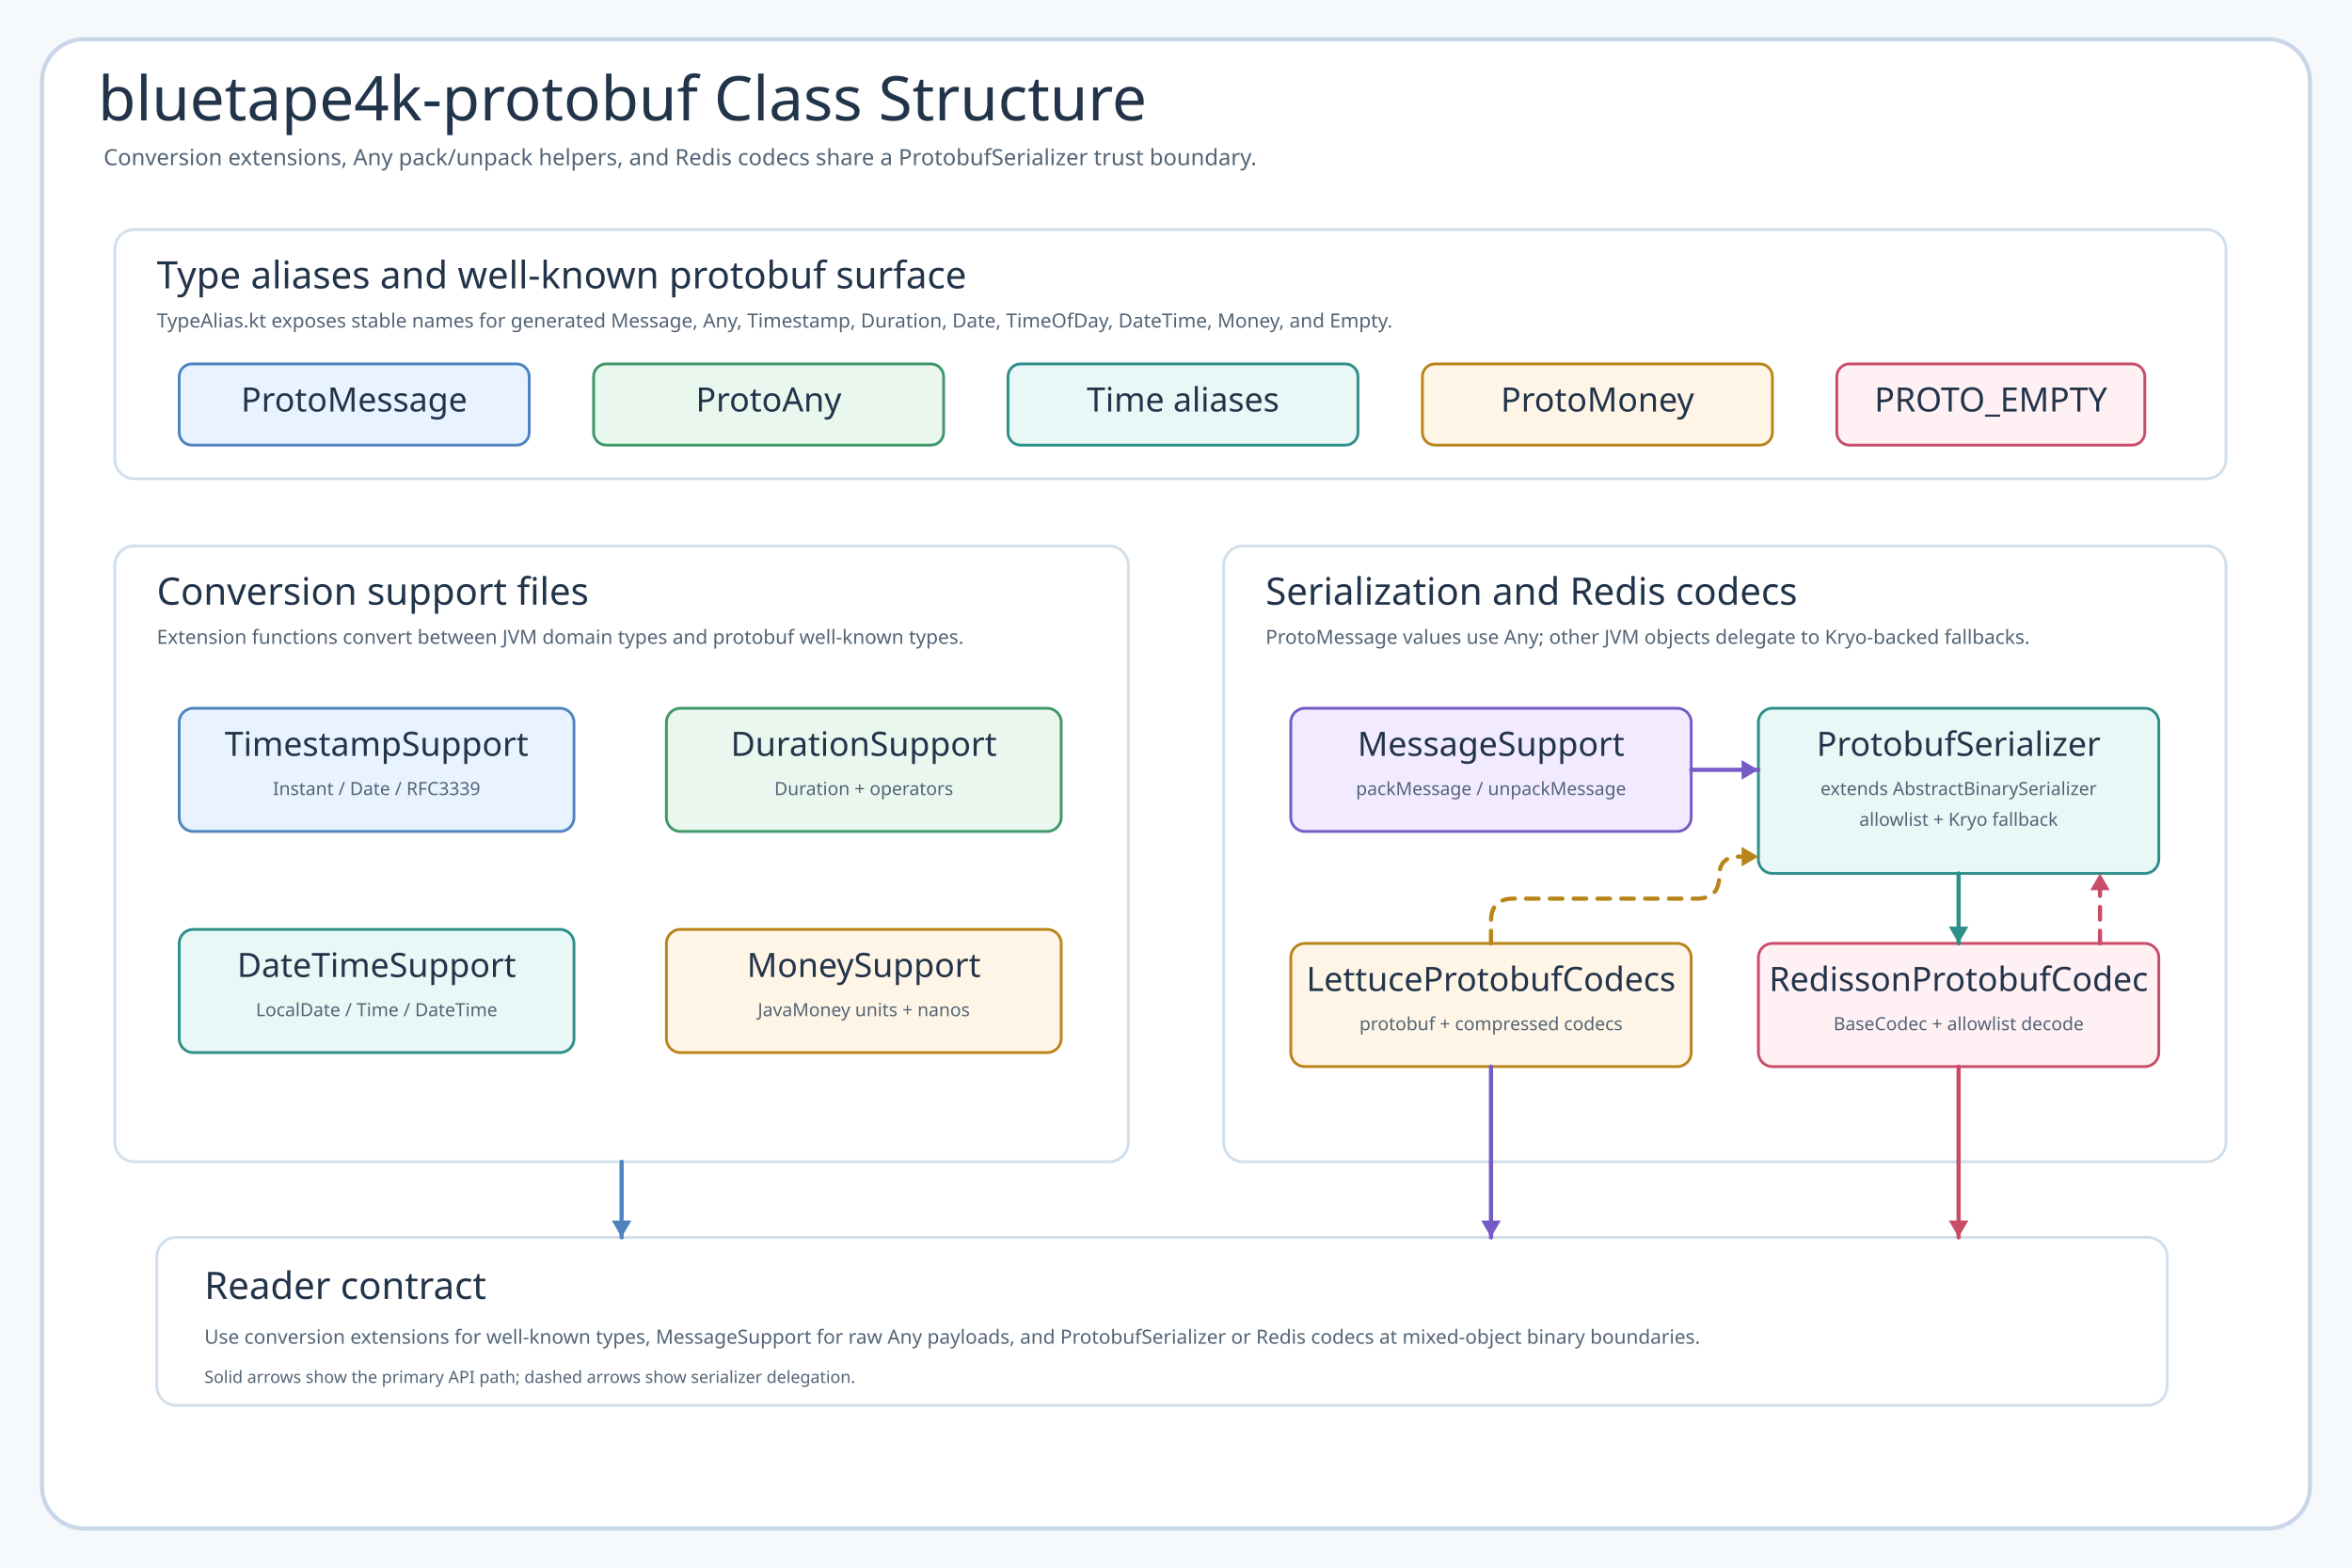
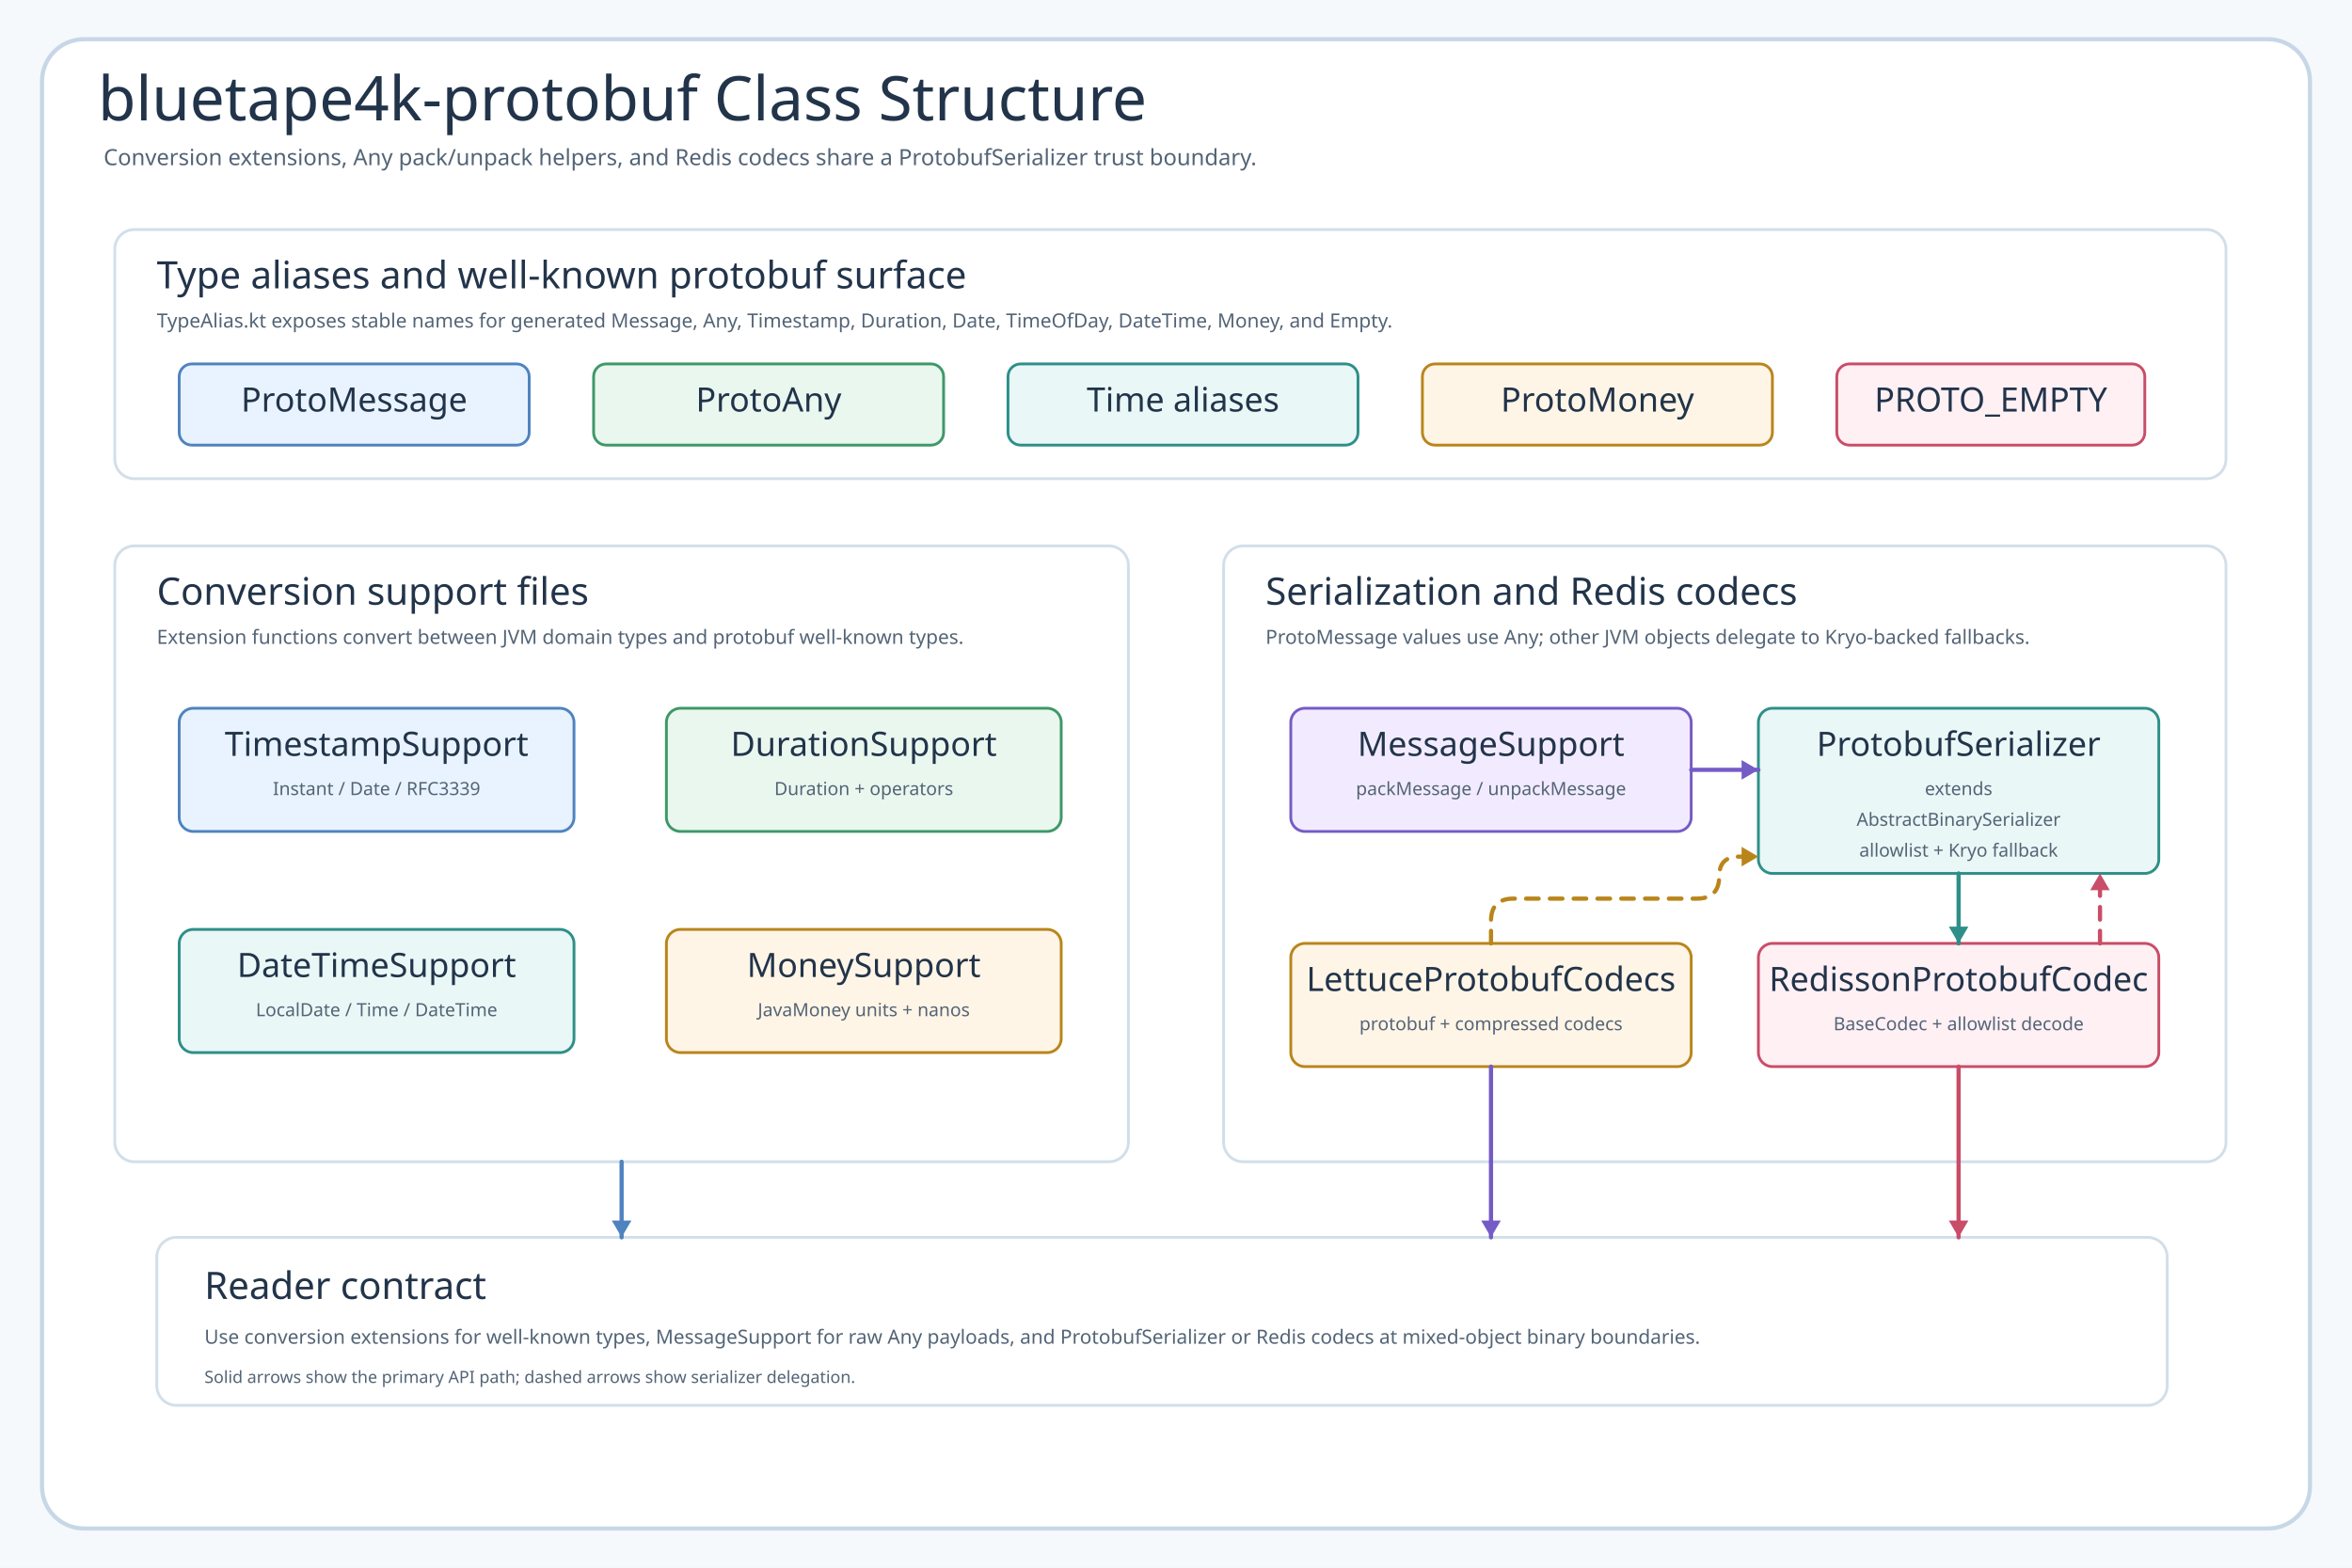
- <svg xmlns="http://www.w3.org/2000/svg" data-intent="Show the current io/protobuf class and support-file structure from README and source." data-evidence="io/protobuf/README.md; io/protobuf/src/main/kotlin/io/bluetape4k/protobuf; io/protobuf/src/main/kotlin/io/bluetape4k/protobuf/serializers" width="1680" height="1120" viewBox="0 0 1680 1120" role="img" aria-label="Protobuf Class Structure">
+ <svg xmlns="http://www.w3.org/2000/svg" data-intent="Show the current io/protobuf class and support-file structure from README and source." data-evidence="io/protobuf/README.md; io/protobuf/src/main/kotlin/io/bluetape4k/protobuf; io/protobuf/src/main/kotlin/io/bluetape4k/protobuf/serializers" data-source-read="io/protobuf/README.md; io/protobuf/src/main/kotlin/io/bluetape4k/protobuf; io/protobuf/src/main/kotlin/io/bluetape4k/protobuf/serializers" width="1680" height="1120" viewBox="0 0 1680 1120" role="img" aria-label="Protobuf Class Structure">
  <defs>
    <filter id="shadow" x="-8%" y="-8%" width="116%" height="116%">
      <feDropShadow dx="0" dy="6" stdDeviation="6" flood-color="#203040" flood-opacity="0.10" />
    </filter>
    <marker id="arrow-blue" viewBox="0 0 10 10" markerWidth="11" markerHeight="11" refX="9" refY="5" orient="auto" markerUnits="userSpaceOnUse">
      <path d="M 0 0 L 10 5 L 0 10 Z" fill="#4F83BF" />
    </marker>
    <marker id="arrow-green" viewBox="0 0 10 10" markerWidth="11" markerHeight="11" refX="9" refY="5" orient="auto" markerUnits="userSpaceOnUse">
      <path d="M 0 0 L 10 5 L 0 10 Z" fill="#3E9868" />
    </marker>
    <marker id="arrow-teal" viewBox="0 0 10 10" markerWidth="11" markerHeight="11" refX="9" refY="5" orient="auto" markerUnits="userSpaceOnUse">
      <path d="M 0 0 L 10 5 L 0 10 Z" fill="#2E8F89" />
    </marker>
    <marker id="arrow-amber" viewBox="0 0 10 10" markerWidth="11" markerHeight="11" refX="9" refY="5" orient="auto" markerUnits="userSpaceOnUse">
      <path d="M 0 0 L 10 5 L 0 10 Z" fill="#B9851B" />
    </marker>
    <marker id="arrow-pink" viewBox="0 0 10 10" markerWidth="11" markerHeight="11" refX="9" refY="5" orient="auto" markerUnits="userSpaceOnUse">
      <path d="M 0 0 L 10 5 L 0 10 Z" fill="#C94D68" />
    </marker>
    <marker id="open-blue" viewBox="0 0 10 10" markerWidth="12" markerHeight="12" refX="9" refY="5" orient="auto" markerUnits="userSpaceOnUse">
      <path d="M 1 1 L 9 5 L 1 9" fill="none" stroke="#4F83BF" stroke-width="1.8" />
    </marker>
    <marker id="inherit" viewBox="0 0 12 12" markerWidth="14" markerHeight="14" refX="11" refY="6" orient="auto" markerUnits="userSpaceOnUse">
      <path d="M 1 1 L 11 6 L 1 11 Z" fill="#fff" stroke="#2E8F89" stroke-width="1.8" stroke-dasharray="none" style="stroke-dasharray:none" stroke-linejoin="round" />
    </marker>
    <style>
    svg{font-family:"Architects Daughter","Comic Mono","Comic Sans MS",ui-sans-serif,system-ui,sans-serif}
    .canvas{fill:#F6F9FC}.frame{fill:#fff;stroke:#C7D7E7;stroke-width:3}
    .title{font-family:"Architects Daughter";font-size:44px;fill:#22344A}.subtitle{font-family:"Comic Mono";font-size:16px;fill:#536476}
    .panel{fill:#FFFFFF;stroke:#D2DFEA;stroke-width:2}.panelTitle{font-family:"Architects Daughter";font-size:27px;fill:#22344A}.panelNote{font-family:"Comic Mono";font-size:14px;fill:#536476}
    .card{stroke-width:2}.cardTitle{font-family:"Architects Daughter";font-size:24px;fill:#22344A}.detail{font-family:"Comic Mono";font-size:13px;fill:#536476}
    .route{fill:none;stroke-width:3;stroke-linecap:round;stroke-linejoin:round}.dash{stroke-dasharray:9 8}.legend{font-family:"Comic Mono";font-size:12px;fill:#536476}
  </style>
  </defs>
  <rect class="canvas" width="1680" height="1120" />
  <rect class="frame" x="30" y="28" width="1620" height="1064" rx="30" />
  <text class="title" x="70" y="86">bluetape4k-protobuf Class Structure</text>
  <text class="subtitle" x="74" y="118">Conversion extensions, Any pack/unpack helpers, and Redis codecs share a ProtobufSerializer trust boundary.</text>
  <g id="aliases-panel">
    <rect class="panel" x="82" y="164" width="1508" height="178" rx="14" />
    <text class="panelTitle" x="112" y="206">Type aliases and well-known protobuf surface</text>
    <text class="panelNote" x="112" y="234">TypeAlias.kt exposes stable names for generated Message, Any, Timestamp, Duration, Date, TimeOfDay, DateTime, Money, and Empty.</text>
  </g>
  <g id="alias-message">
    <rect class="card" x="128" y="260" width="250" height="58" rx="9" fill="#E8F3FF" stroke="#4F83BF" />
    <text class="cardTitle" x="253" y="294" text-anchor="middle">ProtoMessage</text>
  </g>
  <g id="alias-any">
    <rect class="card" x="424" y="260" width="250" height="58" rx="9" fill="#EAF7EF" stroke="#3E9868" />
    <text class="cardTitle" x="549" y="294" text-anchor="middle">ProtoAny</text>
  </g>
  <g id="alias-time">
    <rect class="card" x="720" y="260" width="250" height="58" rx="9" fill="#E9F7F6" stroke="#2E8F89" />
    <text class="cardTitle" x="845" y="294" text-anchor="middle">Time aliases</text>
  </g>
  <g id="alias-money">
    <rect class="card" x="1016" y="260" width="250" height="58" rx="9" fill="#FFF5E6" stroke="#B9851B" />
    <text class="cardTitle" x="1141" y="294" text-anchor="middle">ProtoMoney</text>
  </g>
  <g id="alias-empty">
    <rect class="card" x="1312" y="260" width="220" height="58" rx="9" fill="#FFF0F4" stroke="#C94D68" />
    <text class="cardTitle" x="1422" y="294" text-anchor="middle">PROTO_EMPTY</text>
  </g>
  <g id="support-panel">
    <rect class="panel" x="82" y="390" width="724" height="440" rx="14" />
    <text class="panelTitle" x="112" y="432">Conversion support files</text>
    <text class="panelNote" x="112" y="460">Extension functions convert between JVM domain types and protobuf well-known types.</text>
  </g>
  <g id="timestamp">
    <rect class="card" x="128" y="506" width="282" height="88" rx="10" fill="#E8F3FF" stroke="#4F83BF" />
    <text class="cardTitle" x="269" y="540" text-anchor="middle">TimestampSupport</text>
    <text class="detail" x="269" y="568" text-anchor="middle">Instant / Date / RFC3339</text>
  </g>
  <g id="duration">
    <rect class="card" x="476" y="506" width="282" height="88" rx="10" fill="#EAF7EF" stroke="#3E9868" />
    <text class="cardTitle" x="617" y="540" text-anchor="middle">DurationSupport</text>
    <text class="detail" x="617" y="568" text-anchor="middle">Duration + operators</text>
  </g>
  <g id="datetime">
    <rect class="card" x="128" y="664" width="282" height="88" rx="10" fill="#E9F7F6" stroke="#2E8F89" />
    <text class="cardTitle" x="269" y="698" text-anchor="middle">DateTimeSupport</text>
    <text class="detail" x="269" y="726" text-anchor="middle">LocalDate / Time / DateTime</text>
  </g>
  <g id="money">
    <rect class="card" x="476" y="664" width="282" height="88" rx="10" fill="#FFF5E6" stroke="#B9851B" />
    <text class="cardTitle" x="617" y="698" text-anchor="middle">MoneySupport</text>
    <text class="detail" x="617" y="726" text-anchor="middle">JavaMoney units + nanos</text>
  </g>
  <g id="serializer-panel">
    <rect class="panel" x="874" y="390" width="716" height="440" rx="14" />
    <text class="panelTitle" x="904" y="432">Serialization and Redis codecs</text>
    <text class="panelNote" x="904" y="460">ProtoMessage values use Any; other JVM objects delegate to Kryo-backed fallbacks.</text>
  </g>
  <g id="messagesupport">
    <rect class="card" x="922" y="506" width="286" height="88" rx="10" fill="#F2EBFF" stroke="#755BC6" />
    <text class="cardTitle" x="1065" y="540" text-anchor="middle">MessageSupport</text>
    <text class="detail" x="1065" y="568" text-anchor="middle">packMessage / unpackMessage</text>
  </g>
  <g id="serializer">
    <rect class="card" x="1256" y="506" width="286" height="118" rx="10" fill="#E9F7F6" stroke="#2E8F89" />
    <text class="cardTitle" x="1399" y="540" text-anchor="middle">ProtobufSerializer</text>
-     <text class="detail" x="1399" y="568" text-anchor="middle">extends AbstractBinarySerializer</text>
-     <text class="detail" x="1399" y="590" text-anchor="middle">allowlist + Kryo fallback</text>
+     <text class="detail" x="1399" y="568" text-anchor="middle">extends</text>
+     <text class="detail" x="1399" y="590" text-anchor="middle">AbstractBinarySerializer</text>
+     <text class="detail" x="1399" y="612" text-anchor="middle">allowlist + Kryo fallback</text>
  </g>
  <g id="lettuce">
    <rect class="card" x="922" y="674" width="286" height="88" rx="10" fill="#FFF5E6" stroke="#B9851B" />
    <text class="cardTitle" x="1065" y="708" text-anchor="middle">LettuceProtobufCodecs</text>
    <text class="detail" x="1065" y="736" text-anchor="middle">protobuf + compressed codecs</text>
  </g>
  <g id="redisson">
    <rect class="card" x="1256" y="674" width="286" height="88" rx="10" fill="#FFF0F4" stroke="#C94D68" />
    <text class="cardTitle" x="1399" y="708" text-anchor="middle">RedissonProtobufCodec</text>
    <text class="detail" x="1399" y="736" text-anchor="middle">BaseCodec + allowlist decode</text>
  </g>
  <g id="contract">
    <rect class="panel" x="112" y="884" width="1436" height="120" rx="14" fill="#FFFFFF" />
    <text class="panelTitle" x="146" y="928">Reader contract</text>
    <text class="panelNote" x="146" y="960">Use conversion extensions for well-known types, MessageSupport for raw Any payloads, and ProtobufSerializer or Redis codecs at mixed-object binary boundaries.</text>
    <text class="legend" x="146" y="988">Solid arrows show the primary API path; dashed arrows show serializer delegation.</text>
  </g>
  <path class="route" d="M1208 550 H1256" stroke="#755BC6" />
  <path class="route" d="M1399 624 V674" stroke="#2E8F89" />
  <path class="route dash" d="M1065 674 V658 Q1065 642 1081 642 H1212 Q1228 642 1228 626 V626 Q1228 612 1242 612 H1256" stroke="#B9851B" />
  <path class="route dash" d="M1500 674 V624" stroke="#C94D68" />
  <path class="route" d="M444 830 V884" stroke="#4F83BF" />
  <path class="route" d="M1065 762 V884" stroke="#755BC6" />
  <path class="route" d="M1399 762 V884" stroke="#C94D68" />
  <path d="M1256 550 l-12 -7 v14 z" fill="#755BC6" />
  <path d="M1399 674 l-7 -12 h14 z" fill="#2E8F89" />
  <path d="M1256 612 l-12 -7 v14 z" fill="#B9851B" />
  <path d="M1500 624 l-7 12 h14 z" fill="#C94D68" />
  <path d="M444 884 l-7 -12 h14 z" fill="#4F83BF" />
  <path d="M1065 884 l-7 -12 h14 z" fill="#755BC6" />
  <path d="M1399 884 l-7 -12 h14 z" fill="#C94D68" />
</svg>
